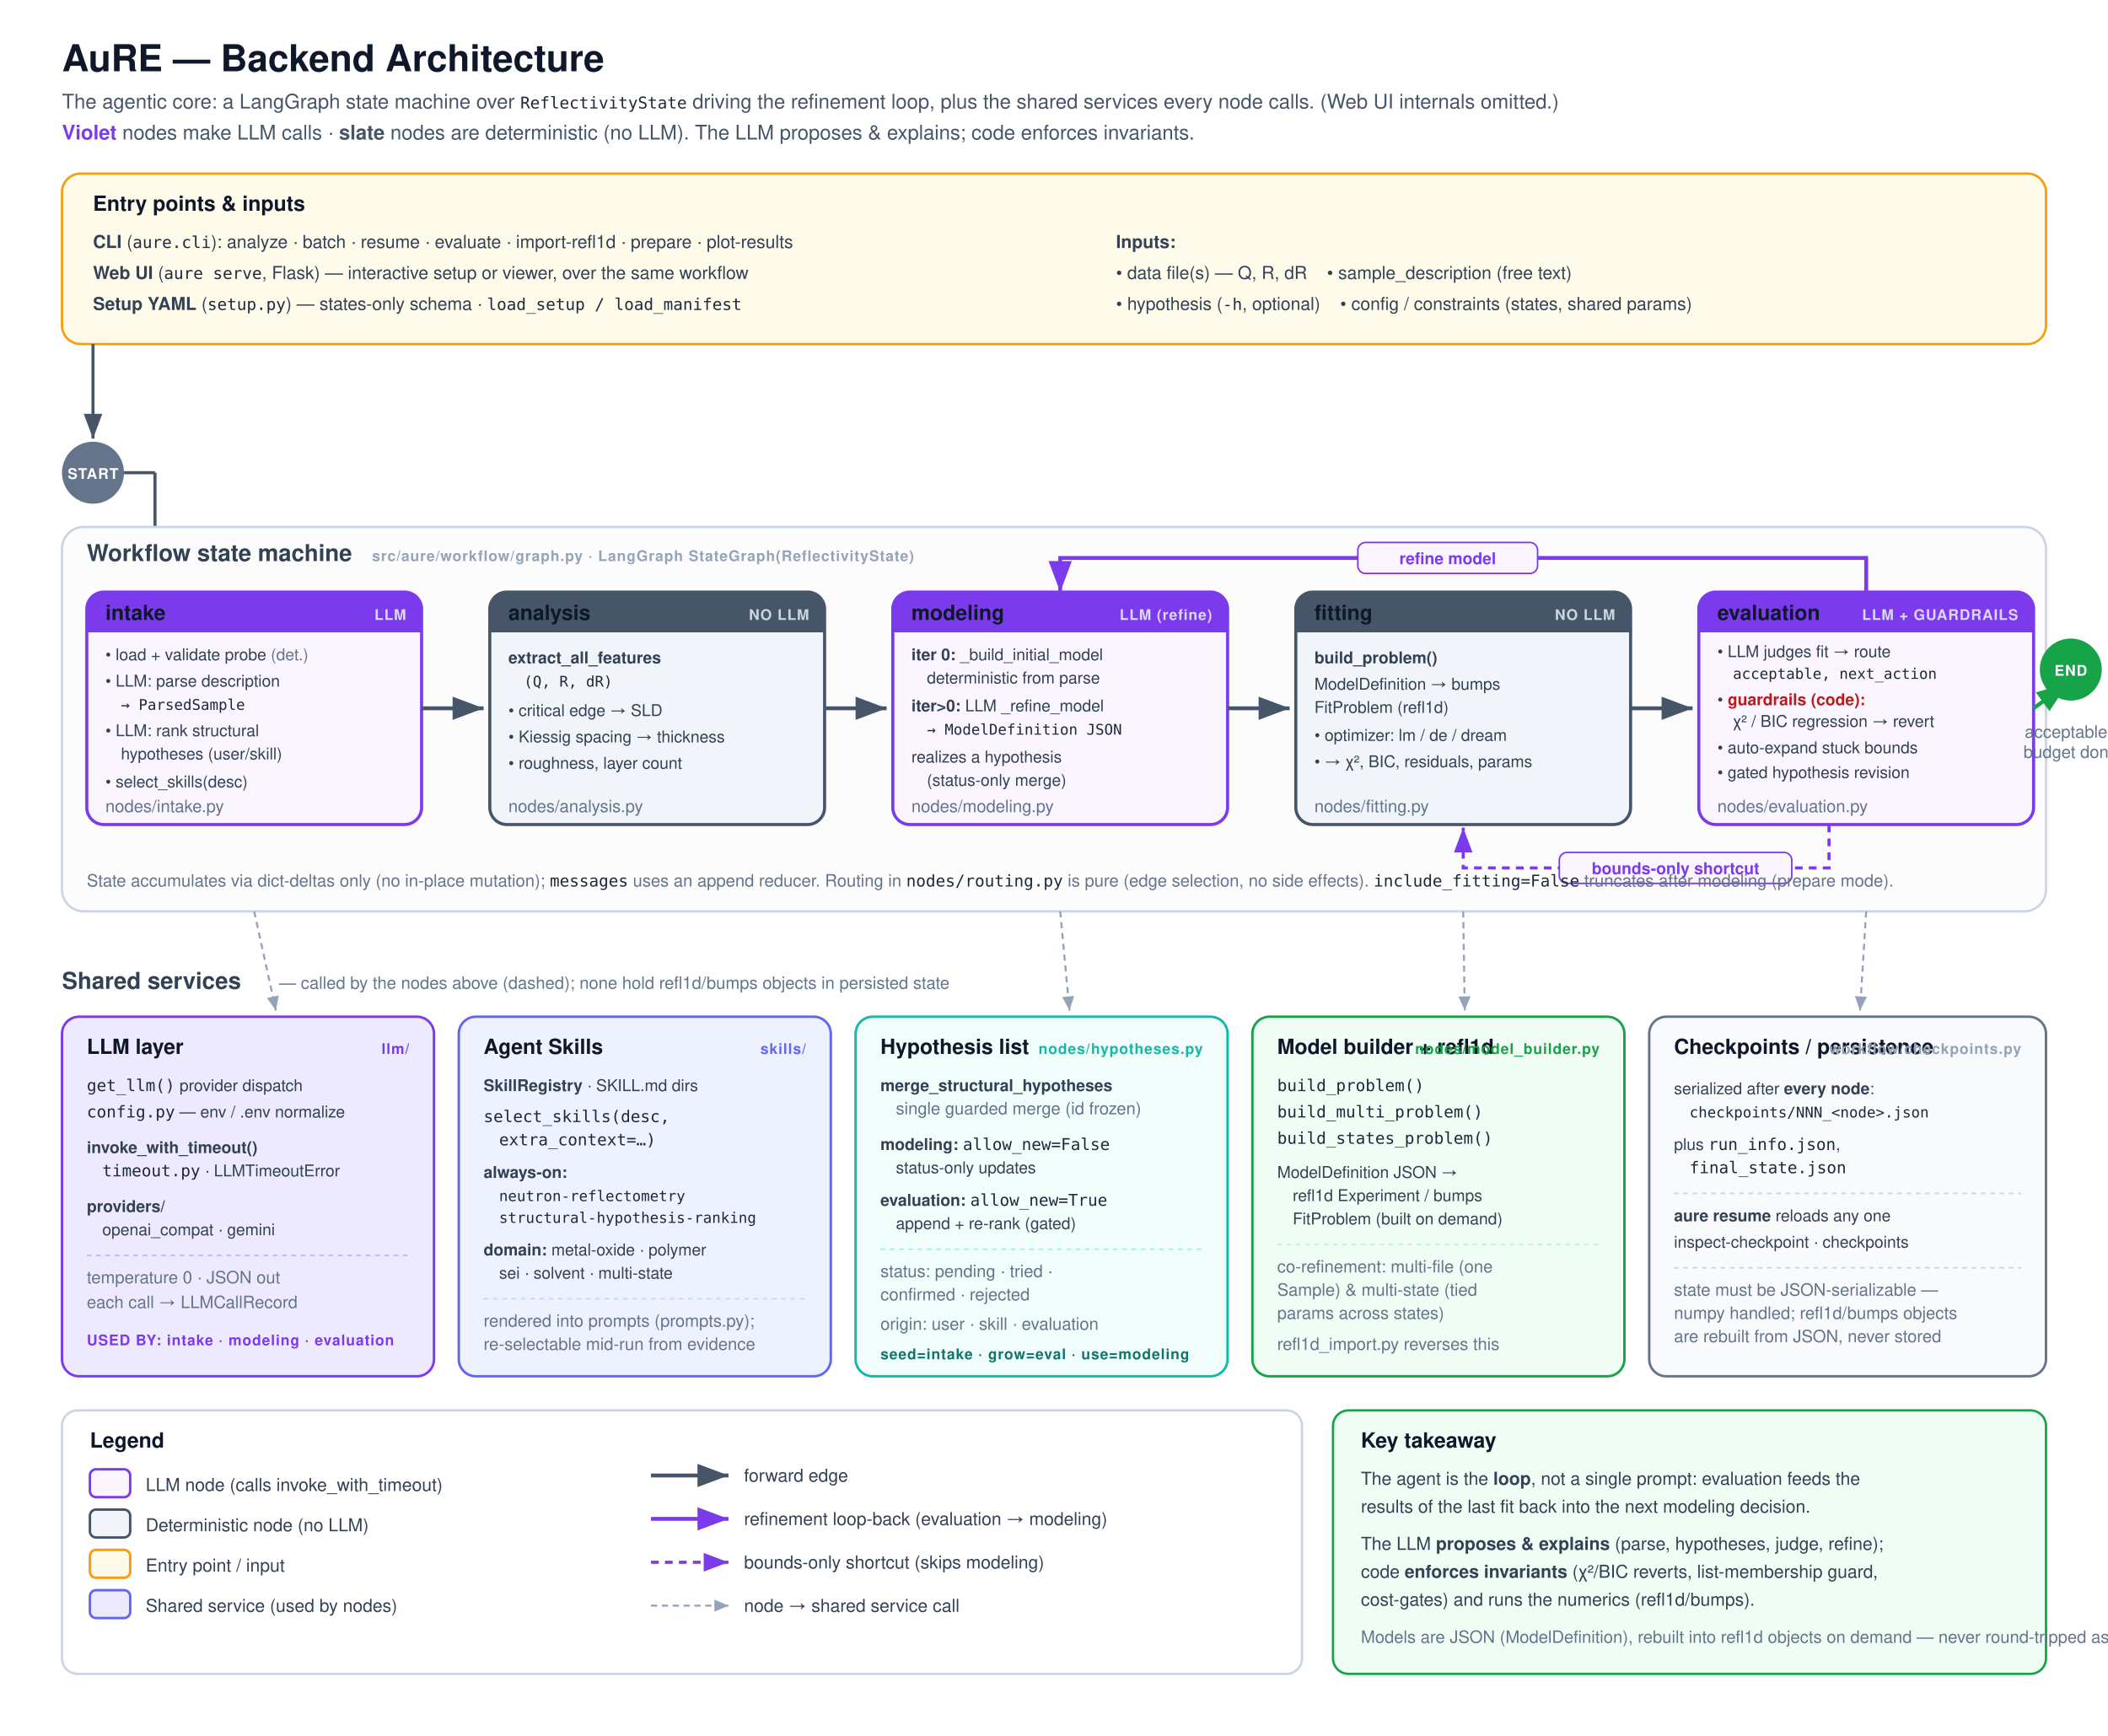
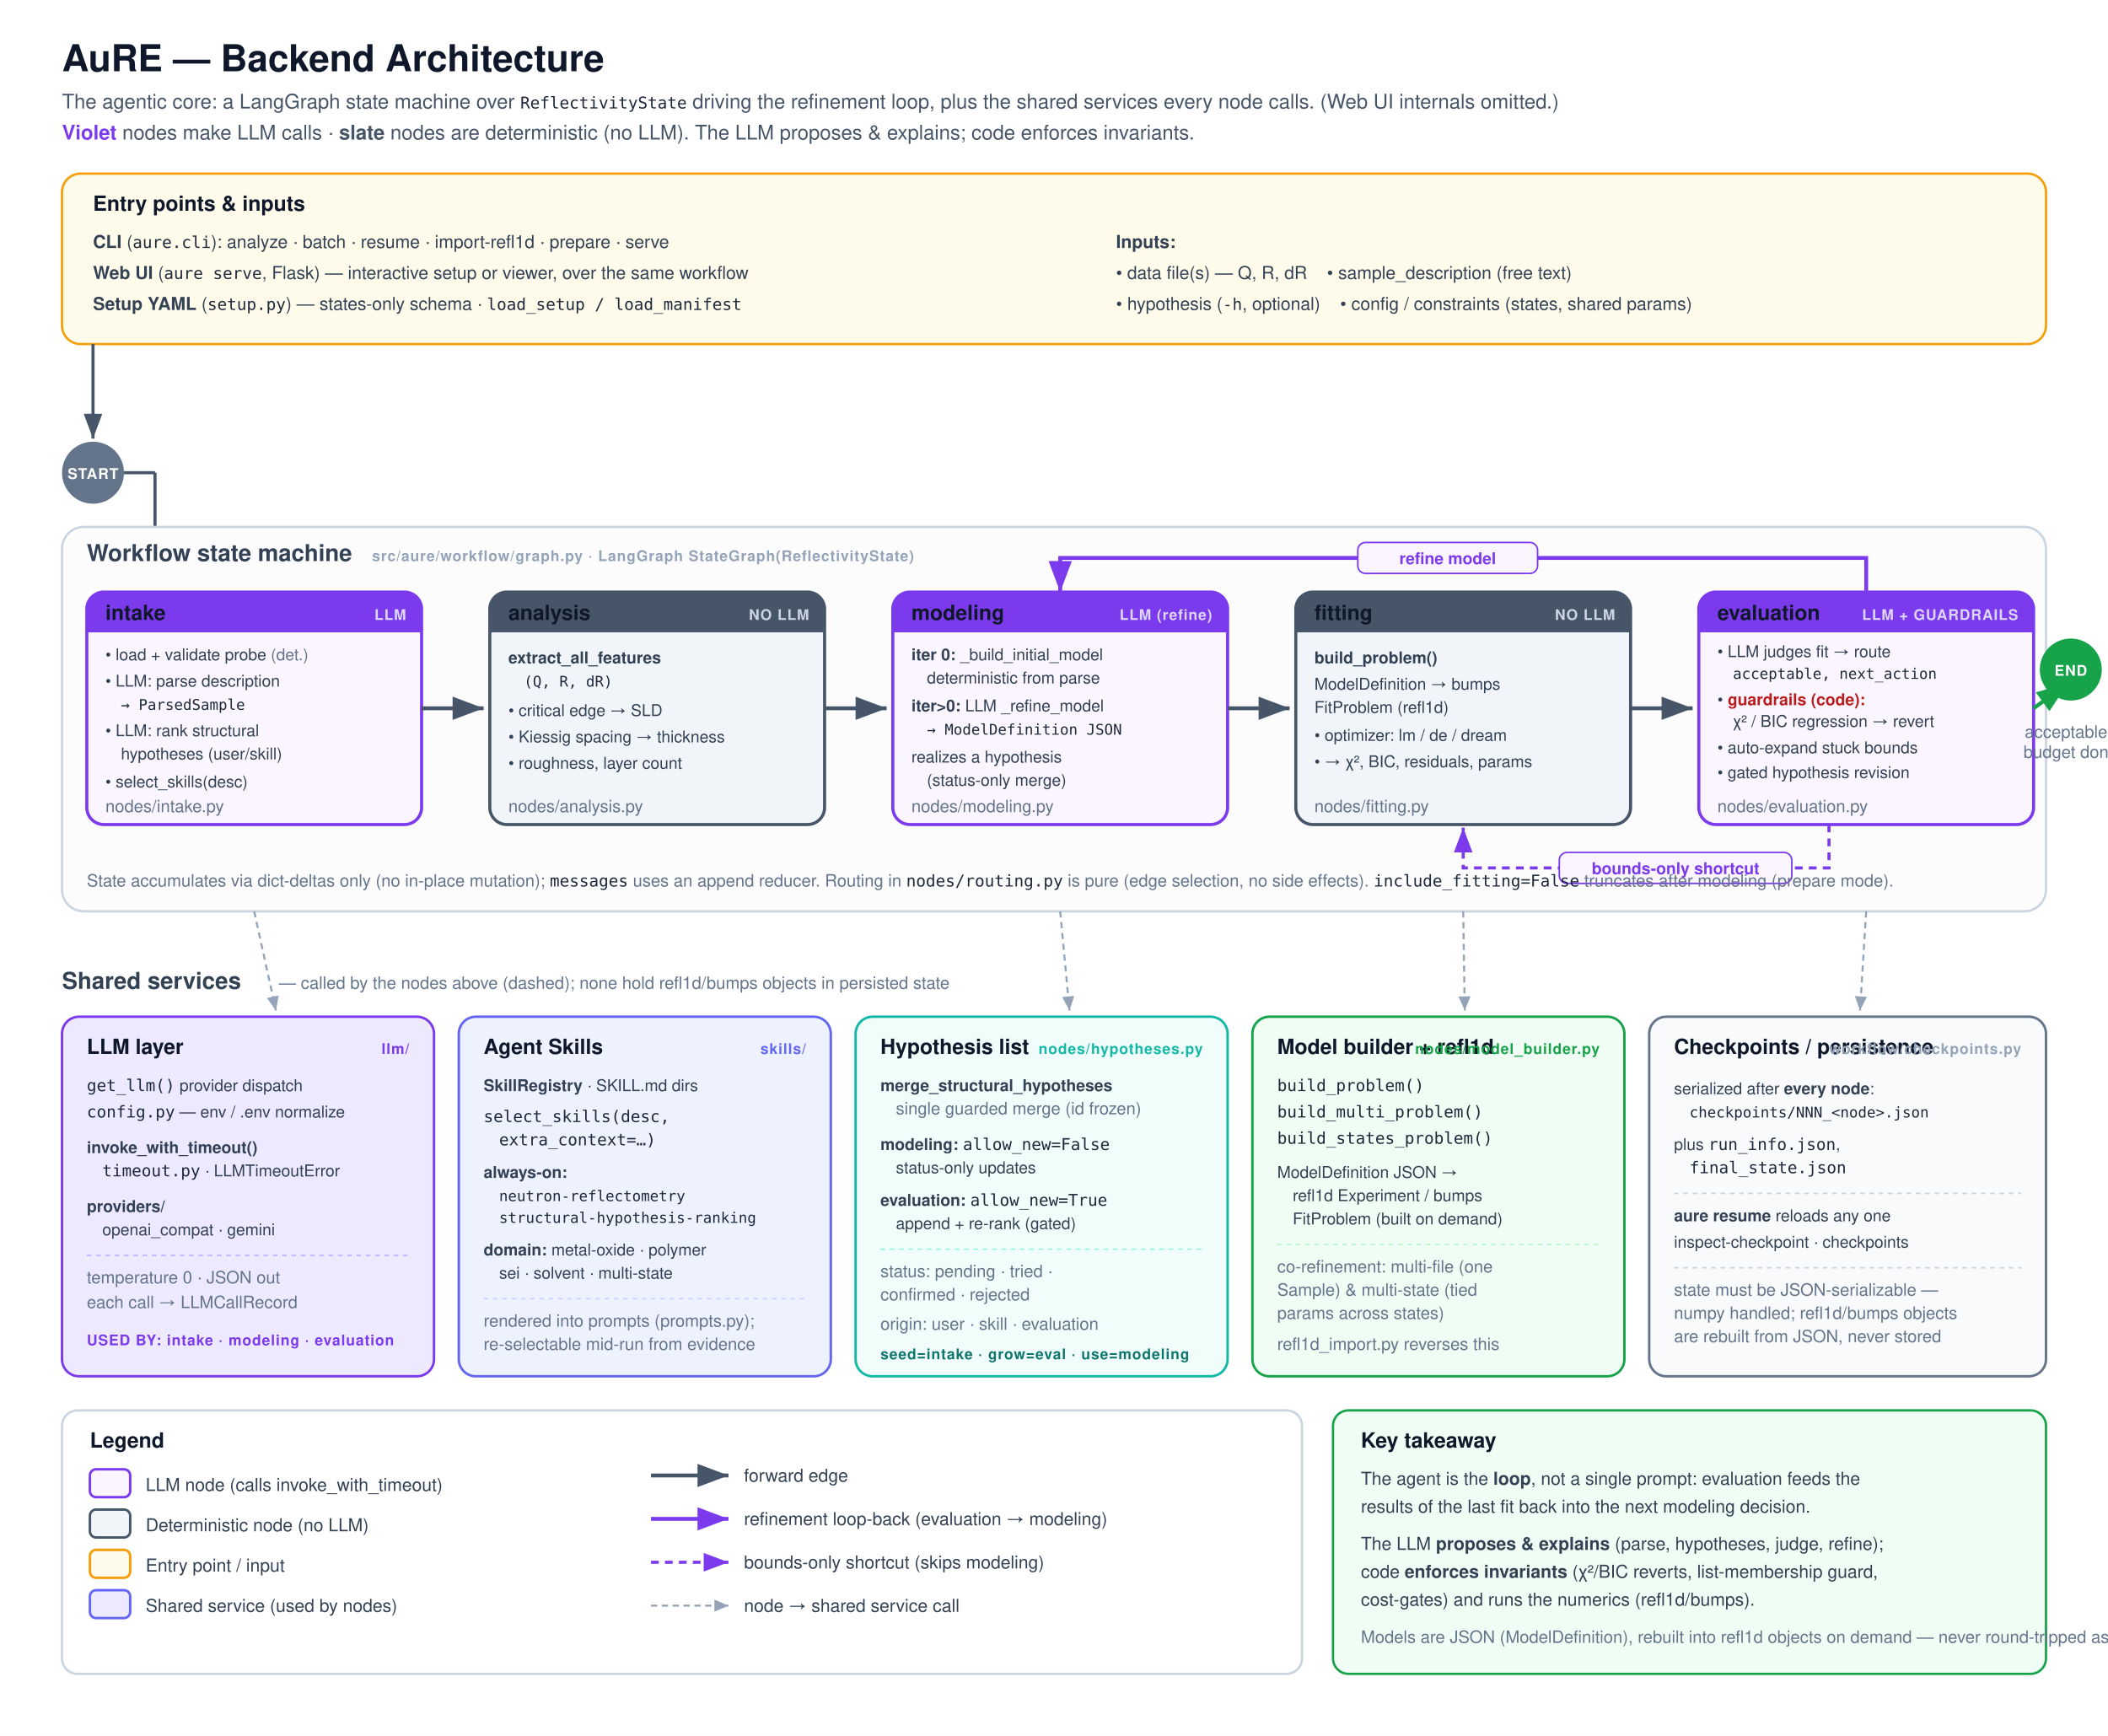
<svg xmlns="http://www.w3.org/2000/svg" width="1360" height="1120" viewBox="0 0 1360 1120" font-family="-apple-system, BlinkMacSystemFont, 'Segoe UI', Helvetica, Arial, sans-serif">
  <defs>
    <marker id="arrow" markerWidth="10" markerHeight="10" refX="8" refY="3" orient="auto" markerUnits="strokeWidth">
      <path d="M0,0 L8,3 L0,6 Z" fill="#475569" />
    </marker>
    <marker id="arrowViolet" markerWidth="10" markerHeight="10" refX="8" refY="3" orient="auto" markerUnits="strokeWidth">
      <path d="M0,0 L8,3 L0,6 Z" fill="#7c3aed" />
    </marker>
    <marker id="arrowGreen" markerWidth="10" markerHeight="10" refX="8" refY="3" orient="auto" markerUnits="strokeWidth">
      <path d="M0,0 L8,3 L0,6 Z" fill="#16a34a" />
    </marker>
    <marker id="arrowSlateSm" markerWidth="9" markerHeight="9" refX="7" refY="3" orient="auto" markerUnits="strokeWidth">
      <path d="M0,0 L7,3 L0,6 Z" fill="#94a3b8" />
    </marker>
    <style>
      .title  { font-size: 24px; font-weight: 700; fill: #0f172a; }
      .sub    { font-size: 13px; fill: #475569; }
      .lane   { font-size: 15px; font-weight: 700; }
      .box-t  { font-size: 13.5px; font-weight: 700; fill: #0f172a; }
      .box-s  { font-size: 11.5px; fill: #334155; }
      .nd     { font-size: 10.5px; fill: #334155; }
      .mono   { font-family: 'SF Mono', Menlo, Consolas, monospace; font-size: 10.5px; fill: #1e293b; }
      .monos  { font-family: 'SF Mono', Menlo, Consolas, monospace; font-size: 9.5px; fill: #1e293b; }
      .badge  { font-size: 9.5px; font-weight: 700; letter-spacing: .5px; }
      .note   { font-size: 11.5px; fill: #475569; }
      .ann    { font-size: 11px; fill: #64748b; }
      .edge-l { font-size: 10.5px; font-weight: 700; }
    </style>
  </defs>
  <rect width="1360" height="1120" fill="#ffffff" />
  <text x="40" y="46" class="title">AuRE — Backend Architecture</text>
  <text x="40" y="70" class="sub">The agentic core: a LangGraph state machine over <tspan class="mono">ReflectivityState</tspan> driving the refinement loop, plus the shared services every node calls. (Web UI internals omitted.)</text>
  <text x="40" y="90" class="sub">
    <tspan font-weight="700" fill="#7c3aed">Violet</tspan> nodes make LLM calls · <tspan font-weight="700" fill="#475569">slate</tspan> nodes are deterministic (no LLM). The LLM proposes &amp; explains; code enforces invariants.</text>
  <rect x="40" y="112" width="1280" height="110" rx="12" fill="#fffbeb" stroke="#f59e0b" stroke-width="1.5" />
  <text x="60" y="136" class="box-t">Entry points &amp; inputs</text>
  <text x="60" y="160" class="box-s">
-     <tspan font-weight="700">CLI</tspan> (<tspan class="mono">aure.cli</tspan>):  analyze · batch · resume · evaluate · import-refl1d · prepare · plot-results</text>
+     <tspan font-weight="700">CLI</tspan> (<tspan class="mono">aure.cli</tspan>):  analyze · batch · resume · import-refl1d · prepare · serve</text>
  <text x="60" y="180" class="box-s">
    <tspan font-weight="700">Web UI</tspan> (<tspan class="mono">aure serve</tspan>, Flask) — interactive setup or viewer, over the same workflow</text>
  <text x="60" y="200" class="box-s">
    <tspan font-weight="700">Setup YAML</tspan> (<tspan class="mono">setup.py</tspan>) — states-only schema · <tspan class="mono">load_setup / load_manifest</tspan>
  </text>
  <text x="720" y="160" class="box-s">
    <tspan font-weight="700">Inputs:</tspan>
  </text>
  <text x="720" y="180" class="box-s">• data file(s) — Q, R, dR    • sample_description (free text)</text>
  <text x="720" y="200" class="box-s">• hypothesis (<tspan class="mono">-h</tspan>, optional)    • config / constraints (states, shared params)</text>
  <circle cx="60" cy="305" r="20" fill="#64748b" />
  <text x="60" y="309" class="badge" fill="#ffffff" text-anchor="middle">START</text>
  <line x1="60" y1="222" x2="60" y2="283" stroke="#475569" stroke-width="2" marker-end="url(#arrow)" />
  <line x1="80" y1="305" x2="100" y2="305" stroke="#475569" stroke-width="2" />
  <path d="M100,305 L100,378" stroke="#475569" stroke-width="2" fill="none" marker-end="url(#arrow)" />
  <rect x="40" y="340" width="1280" height="248" rx="14" fill="#fcfcfd" stroke="#cbd5e1" stroke-width="1.5" />
  <text x="56" y="362" class="lane" fill="#334155">Workflow state machine</text>
  <text x="240" y="362" class="badge" fill="#94a3b8">src/aure/workflow/graph.py · LangGraph StateGraph(ReflectivityState)</text>
  <rect x="56" y="382" width="216" height="150" rx="11" fill="#faf5ff" stroke="#7c3aed" stroke-width="2" />
  <rect x="56" y="382" width="216" height="26" rx="11" fill="#7c3aed" />
  <rect x="56" y="396" width="216" height="12" fill="#7c3aed" />
  <text x="68" y="400" class="box-t" fill="#ffffff">intake</text>
  <text x="262" y="400" class="badge" fill="#ddd6fe" text-anchor="end">LLM</text>
  <text x="68" y="426" class="nd">• load + validate probe <tspan fill="#64748b">(det.)</tspan>
  </text>
  <text x="68" y="443" class="nd">• LLM: parse description</text>
  <text x="78" y="458" class="monos">→ ParsedSample</text>
  <text x="68" y="475" class="nd">• LLM: rank structural</text>
  <text x="78" y="490" class="nd">hypotheses (user/skill)</text>
  <text x="68" y="508" class="nd">• select_skills(desc)</text>
  <text x="68" y="524" class="ann">nodes/intake.py</text>
  <rect x="316" y="382" width="216" height="150" rx="11" fill="#f1f5f9" stroke="#475569" stroke-width="2" />
  <rect x="316" y="382" width="216" height="26" rx="11" fill="#475569" />
  <rect x="316" y="396" width="216" height="12" fill="#475569" />
  <text x="328" y="400" class="box-t" fill="#ffffff">analysis</text>
  <text x="522" y="400" class="badge" fill="#cbd5e1" text-anchor="end">NO LLM</text>
  <text x="328" y="428" class="nd">
    <tspan font-weight="700">extract_all_features</tspan>
  </text>
  <text x="338" y="443" class="monos">(Q, R, dR)</text>
  <text x="328" y="462" class="nd">• critical edge → SLD</text>
  <text x="328" y="479" class="nd">• Kiessig spacing → thickness</text>
  <text x="328" y="496" class="nd">• roughness, layer count</text>
  <text x="328" y="524" class="ann">nodes/analysis.py</text>
  <rect x="576" y="382" width="216" height="150" rx="11" fill="#faf5ff" stroke="#7c3aed" stroke-width="2" />
  <rect x="576" y="382" width="216" height="26" rx="11" fill="#7c3aed" />
  <rect x="576" y="396" width="216" height="12" fill="#7c3aed" />
  <text x="588" y="400" class="box-t" fill="#ffffff">modeling</text>
  <text x="782" y="400" class="badge" fill="#ddd6fe" text-anchor="end">LLM (refine)</text>
  <text x="588" y="426" class="nd">
    <tspan font-weight="700">iter 0:</tspan> _build_initial_model</text>
  <text x="598" y="441" class="nd">deterministic from parse</text>
  <text x="588" y="459" class="nd">
    <tspan font-weight="700">iter&gt;0:</tspan> LLM _refine_model</text>
  <text x="598" y="474" class="monos">→ ModelDefinition JSON</text>
  <text x="588" y="492" class="nd">realizes a hypothesis</text>
  <text x="598" y="507" class="nd">(status-only merge)</text>
  <text x="588" y="524" class="ann">nodes/modeling.py</text>
  <rect x="836" y="382" width="216" height="150" rx="11" fill="#f1f5f9" stroke="#475569" stroke-width="2" />
  <rect x="836" y="382" width="216" height="26" rx="11" fill="#475569" />
  <rect x="836" y="396" width="216" height="12" fill="#475569" />
  <text x="848" y="400" class="box-t" fill="#ffffff">fitting</text>
  <text x="1042" y="400" class="badge" fill="#cbd5e1" text-anchor="end">NO LLM</text>
  <text x="848" y="428" class="nd">
    <tspan font-weight="700">build_problem()</tspan>
  </text>
  <text x="848" y="445" class="nd">ModelDefinition → bumps</text>
  <text x="848" y="460" class="nd">FitProblem (refl1d)</text>
  <text x="848" y="478" class="nd">• optimizer: lm / de / dream</text>
  <text x="848" y="495" class="nd">• → χ², BIC, residuals, params</text>
  <text x="848" y="524" class="ann">nodes/fitting.py</text>
  <rect x="1096" y="382" width="216" height="150" rx="11" fill="#faf5ff" stroke="#7c3aed" stroke-width="2" />
  <rect x="1096" y="382" width="216" height="26" rx="11" fill="#7c3aed" />
  <rect x="1096" y="396" width="216" height="12" fill="#7c3aed" />
  <text x="1108" y="400" class="box-t" fill="#ffffff">evaluation</text>
  <text x="1302" y="400" class="badge" fill="#ddd6fe" text-anchor="end">LLM + GUARDRAILS</text>
  <text x="1108" y="424" class="nd">• LLM judges fit → route</text>
  <text x="1118" y="438" class="monos">acceptable, next_action</text>
  <text x="1108" y="455" class="nd">• <tspan font-weight="700" fill="#b91c1c">guardrails (code):</tspan>
  </text>
  <text x="1118" y="469" class="nd">χ² / BIC regression → revert</text>
  <text x="1108" y="486" class="nd">• auto-expand stuck bounds</text>
  <text x="1108" y="502" class="nd">• gated hypothesis revision</text>
  <text x="1108" y="524" class="ann">nodes/evaluation.py</text>
  <line x1="272" y1="457" x2="312" y2="457" stroke="#475569" stroke-width="2.5" marker-end="url(#arrow)" />
  <line x1="532" y1="457" x2="572" y2="457" stroke="#475569" stroke-width="2.5" marker-end="url(#arrow)" />
  <line x1="792" y1="457" x2="832" y2="457" stroke="#475569" stroke-width="2.5" marker-end="url(#arrow)" />
  <line x1="1052" y1="457" x2="1092" y2="457" stroke="#475569" stroke-width="2.5" marker-end="url(#arrow)" />
  <path d="M1204,382 L1204,360 L684,360 L684,382" fill="none" stroke="#7c3aed" stroke-width="2.5" marker-end="url(#arrowViolet)" />
  <rect x="876" y="350" width="116" height="20" rx="5" fill="#faf5ff" stroke="#7c3aed" stroke-width="1" />
  <text x="934" y="364" class="edge-l" fill="#7c3aed" text-anchor="middle">refine model</text>
  <path d="M1180,532 L1180,560 L944,560 L944,534" fill="none" stroke="#7c3aed" stroke-width="2" stroke-dasharray="5 4" marker-end="url(#arrowViolet)" />
  <rect x="1006" y="550" width="150" height="20" rx="5" fill="#faf5ff" stroke="#7c3aed" stroke-width="1" />
  <text x="1081" y="564" class="edge-l" fill="#7c3aed" text-anchor="middle">bounds-only shortcut</text>
  <rect x="1316" y="412" width="40" height="40" rx="20" fill="#16a34a" />
  <path d="M1312,457 L1334,441" stroke="#16a34a" stroke-width="2.5" fill="none" marker-end="url(#arrowGreen)" />
  <text x="1336" y="436" class="badge" fill="#ffffff" text-anchor="middle">END</text>
  <text x="1336" y="476" class="ann" text-anchor="middle">acceptable /</text>
  <text x="1336" y="489" class="ann" text-anchor="middle">budget done</text>
  <text x="56" y="572" class="ann">State accumulates via dict-deltas only (no in-place mutation); <tspan class="mono">messages</tspan> uses an append reducer. Routing in <tspan class="mono">nodes/routing.py</tspan> is pure (edge selection, no side effects). <tspan class="mono">include_fitting=False</tspan> truncates after modeling (prepare mode).</text>
  <text x="40" y="638" class="lane" fill="#334155">Shared services</text>
  <text x="180" y="638" class="ann">— called by the nodes above (dashed); none hold refl1d/bumps objects in persisted state</text>
  <line x1="164" y1="588" x2="178" y2="652" stroke="#94a3b8" stroke-width="1.3" stroke-dasharray="4 3" marker-end="url(#arrowSlateSm)" />
  <line x1="684" y1="588" x2="690" y2="652" stroke="#94a3b8" stroke-width="1.3" stroke-dasharray="4 3" marker-end="url(#arrowSlateSm)" />
  <line x1="944" y1="588" x2="945" y2="652" stroke="#94a3b8" stroke-width="1.3" stroke-dasharray="4 3" marker-end="url(#arrowSlateSm)" />
  <line x1="1204" y1="588" x2="1200" y2="652" stroke="#94a3b8" stroke-width="1.3" stroke-dasharray="4 3" marker-end="url(#arrowSlateSm)" />
  <rect x="40" y="656" width="240" height="232" rx="11" fill="#ede9fe" stroke="#7c3aed" stroke-width="1.6" />
  <text x="56" y="680" class="box-t" fill="#5b21b6">LLM layer</text>
  <text x="264" y="680" class="badge" fill="#7c3aed" text-anchor="end">llm/</text>
  <text x="56" y="704" class="nd">
    <tspan class="mono">get_llm()</tspan> provider dispatch</text>
  <text x="56" y="721" class="nd">
    <tspan class="mono">config.py</tspan> — env / .env normalize</text>
  <text x="56" y="744" class="nd">
    <tspan font-weight="700">invoke_with_timeout()</tspan>
  </text>
  <text x="66" y="759" class="nd">
    <tspan class="mono">timeout.py</tspan> · LLMTimeoutError</text>
  <text x="56" y="782" class="nd">
    <tspan font-weight="700">providers/</tspan>
  </text>
  <text x="66" y="797" class="nd">openai_compat · gemini</text>
  <line x1="56" y1="810" x2="264" y2="810" stroke="#c4b5fd" stroke-dasharray="3 3" />
  <text x="56" y="828" class="ann">temperature 0 · JSON out</text>
  <text x="56" y="844" class="ann">each call → LLMCallRecord</text>
  <text x="56" y="868" class="badge" fill="#7c3aed">USED BY: intake · modeling · evaluation</text>
  <rect x="296" y="656" width="240" height="232" rx="11" fill="#eef2ff" stroke="#6366f1" stroke-width="1.6" />
  <text x="312" y="680" class="box-t" fill="#4338ca">Agent Skills</text>
  <text x="520" y="680" class="badge" fill="#6366f1" text-anchor="end">skills/</text>
  <text x="312" y="704" class="nd">
    <tspan font-weight="700">SkillRegistry</tspan> · SKILL.md dirs</text>
  <text x="312" y="724" class="nd">
    <tspan class="mono">select_skills(desc,</tspan>
  </text>
  <text x="322" y="739" class="mono">extra_context=…)</text>
  <text x="312" y="760" class="nd">
    <tspan font-weight="700">always-on:</tspan>
  </text>
  <text x="322" y="775" class="monos">neutron-reflectometry</text>
  <text x="322" y="789" class="monos">structural-hypothesis-ranking</text>
  <text x="312" y="810" class="nd">
    <tspan font-weight="700">domain:</tspan> metal-oxide · polymer</text>
  <text x="322" y="825" class="nd">sei · solvent · multi-state</text>
  <line x1="312" y1="838" x2="520" y2="838" stroke="#c7d2fe" stroke-dasharray="3 3" />
  <text x="312" y="856" class="ann">rendered into prompts (prompts.py);</text>
  <text x="312" y="871" class="ann">re-selectable mid-run from evidence</text>
  <rect x="552" y="656" width="240" height="232" rx="11" fill="#f0fdfa" stroke="#14b8a6" stroke-width="1.6" />
  <text x="568" y="680" class="box-t" fill="#0f766e">Hypothesis list</text>
  <text x="776" y="680" class="badge" fill="#14b8a6" text-anchor="end">nodes/hypotheses.py</text>
  <text x="568" y="704" class="nd">
    <tspan font-weight="700">merge_structural_hypotheses</tspan>
  </text>
  <text x="578" y="719" class="ann">single guarded merge (id frozen)</text>
  <text x="568" y="742" class="nd">
    <tspan font-weight="700">modeling:</tspan>
    <tspan class="mono">allow_new=False</tspan>
  </text>
  <text x="578" y="757" class="nd">status-only updates</text>
  <text x="568" y="778" class="nd">
    <tspan font-weight="700">evaluation:</tspan>
    <tspan class="mono">allow_new=True</tspan>
  </text>
  <text x="578" y="793" class="nd">append + re-rank (gated)</text>
  <line x1="568" y1="806" x2="776" y2="806" stroke="#99f6e4" stroke-dasharray="3 3" />
  <text x="568" y="824" class="ann">status: pending · tried ·</text>
  <text x="568" y="839" class="ann">confirmed · rejected</text>
  <text x="568" y="858" class="ann">origin: user · skill · evaluation</text>
  <text x="568" y="877" class="badge" fill="#0f766e">seed=intake · grow=eval · use=modeling</text>
  <rect x="808" y="656" width="240" height="232" rx="11" fill="#f0fdf4" stroke="#16a34a" stroke-width="1.6" />
  <text x="824" y="680" class="box-t" fill="#15803d">Model builder + refl1d</text>
  <text x="1032" y="680" class="badge" fill="#16a34a" text-anchor="end">nodes/model_builder.py</text>
  <text x="824" y="704" class="nd">
    <tspan class="mono">build_problem()</tspan>
  </text>
  <text x="824" y="721" class="nd">
    <tspan class="mono">build_multi_problem()</tspan>
  </text>
  <text x="824" y="738" class="nd">
    <tspan class="mono">build_states_problem()</tspan>
  </text>
  <text x="824" y="760" class="nd">ModelDefinition JSON →</text>
  <text x="834" y="775" class="nd">refl1d Experiment / bumps</text>
  <text x="834" y="790" class="nd">FitProblem (built on demand)</text>
  <line x1="824" y1="803" x2="1032" y2="803" stroke="#bbf7d0" stroke-dasharray="3 3" />
  <text x="824" y="821" class="ann">co-refinement: multi-file (one</text>
  <text x="824" y="836" class="ann">Sample) &amp; multi-state (tied</text>
  <text x="824" y="851" class="ann">params across states)</text>
  <text x="824" y="871" class="ann">refl1d_import.py reverses this</text>
  <rect x="1064" y="656" width="256" height="232" rx="11" fill="#f8fafc" stroke="#64748b" stroke-width="1.6" />
  <text x="1080" y="680" class="box-t" fill="#334155">Checkpoints / persistence</text>
  <text x="1304" y="680" class="badge" fill="#94a3b8" text-anchor="end">workflow/checkpoints.py</text>
  <text x="1080" y="706" class="nd">serialized after <tspan font-weight="700">every node</tspan>:</text>
  <text x="1090" y="721" class="monos">checkpoints/NNN_&lt;node&gt;.json</text>
  <text x="1080" y="742" class="nd">plus <tspan class="mono">run_info.json</tspan>,</text>
  <text x="1090" y="757" class="mono">final_state.json</text>
  <line x1="1080" y1="770" x2="1304" y2="770" stroke="#cbd5e1" stroke-dasharray="3 3" />
  <text x="1080" y="788" class="nd">
    <tspan font-weight="700">aure resume</tspan> reloads any one</text>
  <text x="1080" y="805" class="nd">inspect-checkpoint · checkpoints</text>
  <line x1="1080" y1="818" x2="1304" y2="818" stroke="#cbd5e1" stroke-dasharray="3 3" />
  <text x="1080" y="836" class="ann">state must be JSON-serializable —</text>
  <text x="1080" y="851" class="ann">numpy handled; refl1d/bumps objects</text>
  <text x="1080" y="866" class="ann">are rebuilt from JSON, never stored</text>
  <rect x="40" y="910" width="800" height="170" rx="10" fill="#ffffff" stroke="#cbd5e1" stroke-width="1.5" />
  <text x="58" y="934" class="box-t">Legend</text>
  <rect x="58" y="948" width="26" height="18" rx="4" fill="#faf5ff" stroke="#7c3aed" stroke-width="1.6" />
  <text x="94" y="962" class="box-s">LLM node (calls invoke_with_timeout)</text>
  <rect x="58" y="974" width="26" height="18" rx="4" fill="#f1f5f9" stroke="#475569" stroke-width="1.6" />
  <text x="94" y="988" class="box-s">Deterministic node (no LLM)</text>
  <rect x="58" y="1000" width="26" height="18" rx="4" fill="#fffbeb" stroke="#f59e0b" stroke-width="1.6" />
  <text x="94" y="1014" class="box-s">Entry point / input</text>
  <rect x="58" y="1026" width="26" height="18" rx="4" fill="#ede9fe" stroke="#6366f1" stroke-width="1.6" />
  <text x="94" y="1040" class="box-s">Shared service (used by nodes)</text>
  <line x1="420" y1="952" x2="470" y2="952" stroke="#475569" stroke-width="2.5" marker-end="url(#arrow)" />
  <text x="480" y="956" class="box-s">forward edge</text>
  <line x1="420" y1="980" x2="470" y2="980" stroke="#7c3aed" stroke-width="2.5" marker-end="url(#arrowViolet)" />
  <text x="480" y="984" class="box-s">refinement loop-back (evaluation → modeling)</text>
  <line x1="420" y1="1008" x2="470" y2="1008" stroke="#7c3aed" stroke-width="2" stroke-dasharray="5 4" marker-end="url(#arrowViolet)" />
  <text x="480" y="1012" class="box-s">bounds-only shortcut (skips modeling)</text>
  <line x1="420" y1="1036" x2="470" y2="1036" stroke="#94a3b8" stroke-width="1.3" stroke-dasharray="4 3" marker-end="url(#arrowSlateSm)" />
  <text x="480" y="1040" class="box-s">node → shared service call</text>
  <rect x="860" y="910" width="460" height="170" rx="10" fill="#f0fdf4" stroke="#16a34a" stroke-width="1.5" />
  <text x="878" y="934" class="box-t" fill="#15803d">Key takeaway</text>
  <text x="878" y="958" class="box-s">The agent is the <tspan font-weight="700">loop</tspan>, not a single prompt: evaluation feeds the</text>
  <text x="878" y="976" class="box-s">results of the last fit back into the next modeling decision.</text>
  <text x="878" y="1000" class="box-s">The LLM <tspan font-weight="700">proposes &amp; explains</tspan> (parse, hypotheses, judge, refine);</text>
  <text x="878" y="1018" class="box-s">code <tspan font-weight="700">enforces invariants</tspan> (χ²/BIC reverts, list-membership guard,</text>
  <text x="878" y="1036" class="box-s">cost-gates) and runs the numerics (refl1d/bumps).</text>
  <text x="878" y="1060" class="ann">Models are JSON (ModelDefinition), rebuilt into refl1d objects on demand — never round-tripped as scripts.</text>
</svg>
